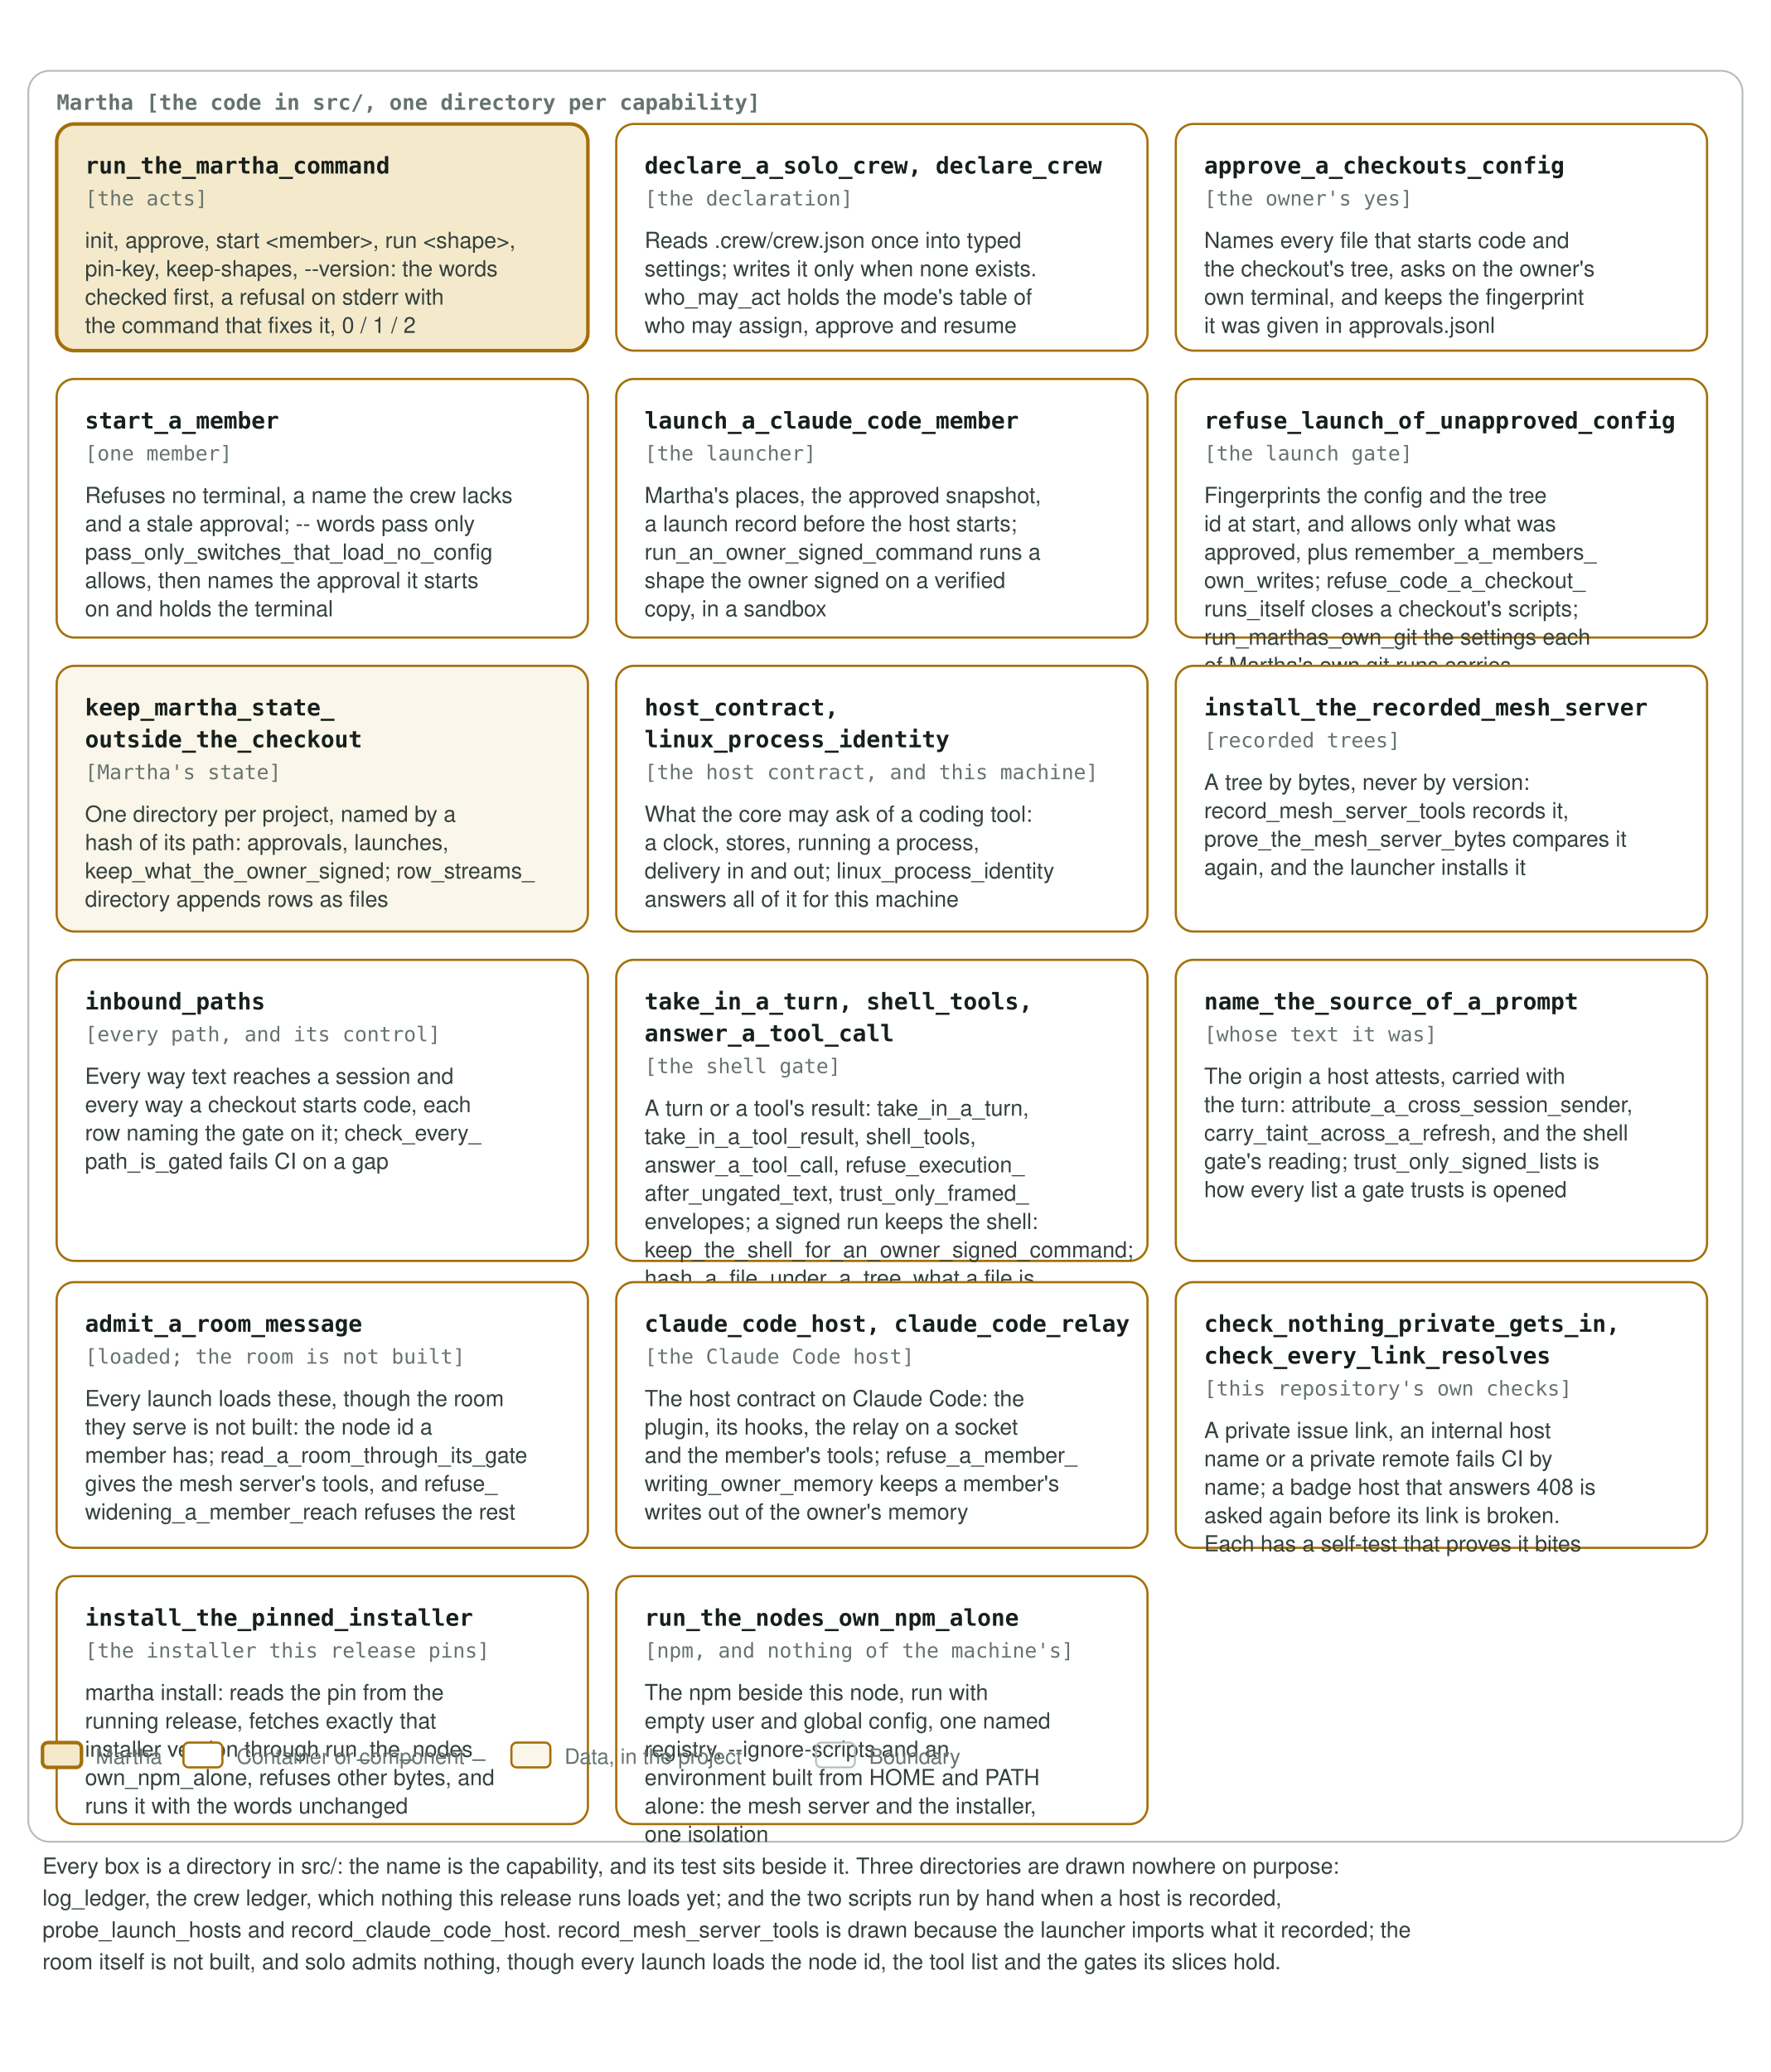
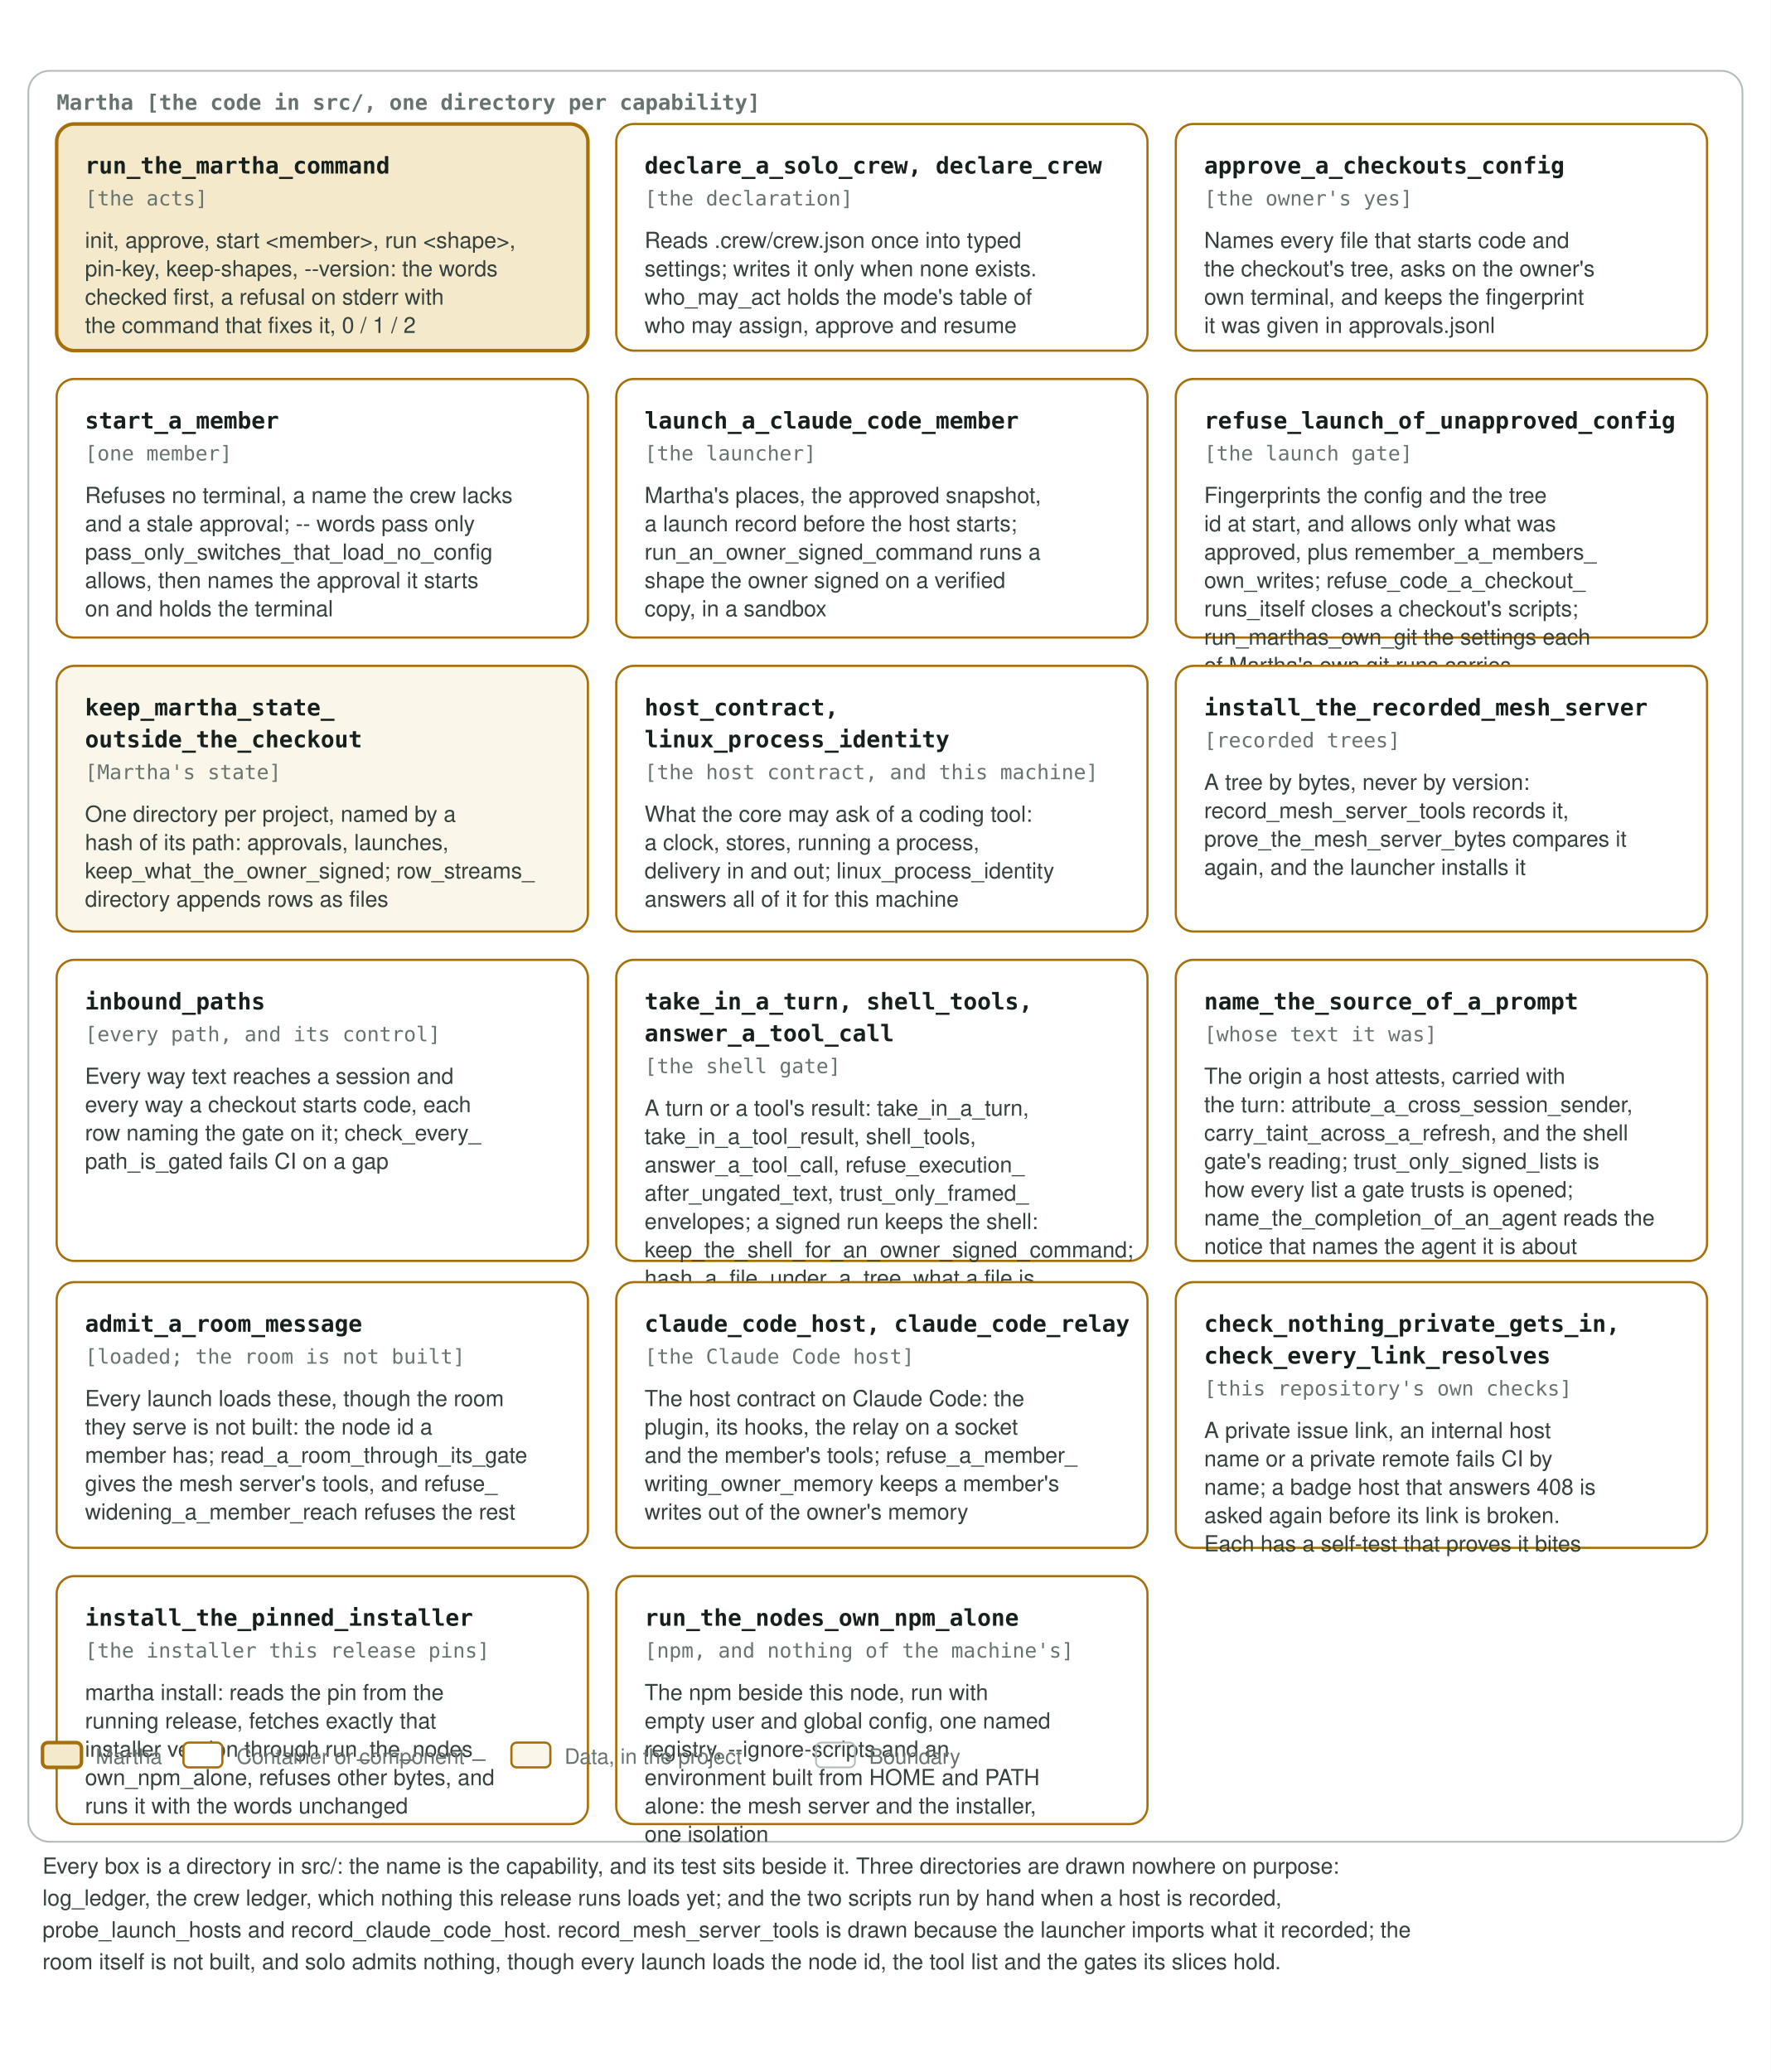
<svg xmlns="http://www.w3.org/2000/svg" viewBox="0 0 1000 1170" role="img" aria-label="Martha components">
  <style>
.t-name { font-family: "Atkinson Hyperlegible", "Segoe UI", system-ui, -apple-system, Helvetica, Arial, sans-serif; font-size: 15px; font-weight: 700; }
.t-desc { font-family: "Atkinson Hyperlegible", "Segoe UI", system-ui, -apple-system, Helvetica, Arial, sans-serif; font-size: 12.5px; }
.t-rel { font-family: "Atkinson Hyperlegible", "Segoe UI", system-ui, -apple-system, Helvetica, Arial, sans-serif; font-size: 11.5px; paint-order: stroke; stroke-width: 4px; stroke-linejoin: round; }
.t-code { font-family: "JetBrains Mono", ui-monospace, Menlo, Consolas, monospace; font-size: 13px; font-weight: 600; }
.t-type { font-family: "JetBrains Mono", ui-monospace, Menlo, Consolas, monospace; font-size: 11.5px; }
.t-bound { font-family: "JetBrains Mono", ui-monospace, Menlo, Consolas, monospace; font-size: 12px; font-weight: 600; }
.t-leg { font-family: "Atkinson Hyperlegible", "Segoe UI", system-ui, -apple-system, Helvetica, Arial, sans-serif; font-size: 12px; }
.edge { fill: none; stroke-width: 1.25; }
.edge-team { fill: none; stroke-width: 1.25; stroke-dasharray: 5 4; }
.bg { fill: #FFFFFF; }
.b-sys { fill: #F5E9CC; stroke: #A56F0A; stroke-width: 2; }
.b-per { fill: #E3EBF2; stroke: #3B5B7A; stroke-width: 1.25; }
.b-mac { fill: #E6E4EE; stroke: #5E5A78; stroke-width: 1.25; stroke-dasharray: 5 4; }
.b-ext { fill: #ECEFED; stroke: #8A9791; stroke-width: 1.25; }
.b-cmp { fill: #FFFFFF; stroke: #A56F0A; stroke-width: 1.25; }
.b-dat { fill: #FBF6EA; stroke: #A56F0A; stroke-width: 1.25; }
.b-team { fill: #FFFFFF; stroke: #5E5A78; stroke-width: 1.25; stroke-dasharray: 5 4; }
.b-later { fill: #F3F4F3; stroke: #8A9791; stroke-width: 1.25; stroke-dasharray: 5 4; }
.bound { fill: none; stroke: #B3BDB8; stroke-width: 1; }
.head { fill: #3B5B7A; }
.t-name, .t-code { fill: #16201D; }
.t-type, .t-bound, .t-leg { fill: #66736E; }
.t-desc { fill: #34413C; }
.t-rel { fill: #66736E; stroke: #FFFFFF; }
.edge, .edge-team { stroke: #8A9791; }
.arrowhead { fill: #8A9791; }
@media (prefers-color-scheme: dark) {
.bg { fill: #171F1C; }
.b-sys { fill: #3A2E13; stroke: #E3AA3C; }
.b-per { fill: #1D2A36; stroke: #8EB4D8; }
.b-mac { fill: #26243A; stroke: #A9A4C8; }
.b-ext { fill: #1C2421; stroke: #7D8B85; }
.b-cmp { fill: #171F1C; stroke: #E3AA3C; }
.b-dat { fill: #2A2414; stroke: #E3AA3C; }
.b-team { fill: #171F1C; stroke: #A9A4C8; }
.b-later { fill: #1C2421; stroke: #7D8B85; }
.bound { stroke: #4A5752; }
.head { fill: #8EB4D8; }
.t-name, .t-code { fill: #E6ECE9; }
.t-type, .t-bound, .t-leg { fill: #93A09A; }
.t-desc { fill: #C3CDC8; }
.t-rel { fill: #93A09A; stroke: #171F1C; }
.edge, .edge-team { stroke: #7D8B85; }
.arrowhead { fill: #7D8B85; }
}
</style>
  <defs>
    <marker id="a" viewBox="0 0 10 10" refX="9" refY="5" markerWidth="7" markerHeight="7" orient="auto-start-reverse">
      <path class="arrowhead" d="M0 0L10 5L0 10z" />
    </marker>
  </defs>
  <rect class="bg" x="0" y="0" width="1000" height="1170" />
  <rect class="bound" x="16" y="40" width="968" height="1000" rx="12" />
  <text class="t-bound" x="32" y="62">Martha [the code in src/, one directory per capability]</text>
  <rect class="b-sys" x="32" y="70" width="300" height="128" rx="10" />
  <text class="t-code" x="48" y="98">run_the_martha_command</text>
  <text class="t-type" x="48" y="116">[the acts]</text>
  <text class="t-desc" x="48" y="140">init, approve, start &lt;member&gt;, run &lt;shape&gt;,</text>
  <text class="t-desc" x="48" y="156">pin-key, keep-shapes, --version: the words</text>
  <text class="t-desc" x="48" y="172">checked first, a refusal on stderr with</text>
  <text class="t-desc" x="48" y="188">the command that fixes it, 0 / 1 / 2</text>
  <rect class="b-cmp" x="348" y="70" width="300" height="128" rx="10" />
  <text class="t-code" x="364" y="98">declare_a_solo_crew, declare_crew</text>
  <text class="t-type" x="364" y="116">[the declaration]</text>
  <text class="t-desc" x="364" y="140">Reads .crew/crew.json once into typed</text>
  <text class="t-desc" x="364" y="156">settings; writes it only when none exists.</text>
  <text class="t-desc" x="364" y="172">who_may_act holds the mode's table of</text>
  <text class="t-desc" x="364" y="188">who may assign, approve and resume</text>
  <rect class="b-cmp" x="664" y="70" width="300" height="128" rx="10" />
  <text class="t-code" x="680" y="98">approve_a_checkouts_config</text>
  <text class="t-type" x="680" y="116">[the owner's yes]</text>
  <text class="t-desc" x="680" y="140">Names every file that starts code and</text>
  <text class="t-desc" x="680" y="156">the checkout's tree, asks on the owner's</text>
  <text class="t-desc" x="680" y="172">own terminal, and keeps the fingerprint</text>
  <text class="t-desc" x="680" y="188">it was given in approvals.jsonl</text>
  <rect class="b-cmp" x="32" y="214" width="300" height="146" rx="10" />
  <text class="t-code" x="48" y="242">start_a_member</text>
  <text class="t-type" x="48" y="260">[one member]</text>
  <text class="t-desc" x="48" y="284">Refuses no terminal, a name the crew lacks</text>
  <text class="t-desc" x="48" y="300">and a stale approval; -- words pass only</text>
  <text class="t-desc" x="48" y="316">pass_only_switches_that_load_no_config</text>
  <text class="t-desc" x="48" y="332">allows, then names the approval it starts</text>
  <text class="t-desc" x="48" y="348">on and holds the terminal</text>
  <rect class="b-cmp" x="348" y="214" width="300" height="146" rx="10" />
  <text class="t-code" x="364" y="242">launch_a_claude_code_member</text>
  <text class="t-type" x="364" y="260">[the launcher]</text>
  <text class="t-desc" x="364" y="284">Martha's places, the approved snapshot,</text>
  <text class="t-desc" x="364" y="300">a launch record before the host starts;</text>
  <text class="t-desc" x="364" y="316">run_an_owner_signed_command runs a</text>
  <text class="t-desc" x="364" y="332">shape the owner signed on a verified</text>
  <text class="t-desc" x="364" y="348">copy, in a sandbox</text>
  <rect class="b-cmp" x="664" y="214" width="300" height="146" rx="10" />
  <text class="t-code" x="680" y="242">refuse_launch_of_unapproved_config</text>
  <text class="t-type" x="680" y="260">[the launch gate]</text>
  <text class="t-desc" x="680" y="284">Fingerprints the config and the tree</text>
  <text class="t-desc" x="680" y="300">id at start, and allows only what was</text>
  <text class="t-desc" x="680" y="316">approved, plus remember_a_members_</text>
  <text class="t-desc" x="680" y="332">own_writes; refuse_code_a_checkout_</text>
  <text class="t-desc" x="680" y="348">runs_itself closes a checkout's scripts;</text>
  <text class="t-desc" x="680" y="364">run_marthas_own_git the settings each</text>
  <text class="t-desc" x="680" y="380">of Martha's own git runs carries</text>
  <rect class="b-dat" x="32" y="376" width="300" height="150" rx="10" />
  <text class="t-code" x="48" y="404">keep_martha_state_</text>
  <text class="t-code" x="48" y="422">outside_the_checkout</text>
  <text class="t-type" x="48" y="440">[Martha's state]</text>
  <text class="t-desc" x="48" y="464">One directory per project, named by a</text>
  <text class="t-desc" x="48" y="480">hash of its path: approvals, launches,</text>
  <text class="t-desc" x="48" y="496">keep_what_the_owner_signed; row_streams_</text>
  <text class="t-desc" x="48" y="512">directory appends rows as files</text>
  <rect class="b-cmp" x="348" y="376" width="300" height="150" rx="10" />
  <text class="t-code" x="364" y="404">host_contract,</text>
  <text class="t-code" x="364" y="422">linux_process_identity</text>
  <text class="t-type" x="364" y="440">[the host contract, and this machine]</text>
  <text class="t-desc" x="364" y="464">What the core may ask of a coding tool:</text>
  <text class="t-desc" x="364" y="480">a clock, stores, running a process,</text>
  <text class="t-desc" x="364" y="496">delivery in and out; linux_process_identity</text>
  <text class="t-desc" x="364" y="512">answers all of it for this machine</text>
  <rect class="b-cmp" x="664" y="376" width="300" height="150" rx="10" />
  <text class="t-code" x="680" y="404">install_the_recorded_mesh_server</text>
  <text class="t-type" x="680" y="422">[recorded trees]</text>
  <text class="t-desc" x="680" y="446">A tree by bytes, never by version:</text>
  <text class="t-desc" x="680" y="462">record_mesh_server_tools records it,</text>
  <text class="t-desc" x="680" y="478">prove_the_mesh_server_bytes compares it</text>
  <text class="t-desc" x="680" y="494">again, and the launcher installs it</text>
  <rect class="b-cmp" x="32" y="542" width="300" height="170" rx="10" />
  <text class="t-code" x="48" y="570">inbound_paths</text>
  <text class="t-type" x="48" y="588">[every path, and its control]</text>
  <text class="t-desc" x="48" y="612">Every way text reaches a session and</text>
  <text class="t-desc" x="48" y="628">every way a checkout starts code, each</text>
  <text class="t-desc" x="48" y="644">row naming the gate on it; check_every_</text>
  <text class="t-desc" x="48" y="660">path_is_gated fails CI on a gap</text>
  <rect class="b-cmp" x="348" y="542" width="300" height="170" rx="10" />
  <text class="t-code" x="364" y="570">take_in_a_turn, shell_tools,</text>
  <text class="t-code" x="364" y="588">answer_a_tool_call</text>
  <text class="t-type" x="364" y="606">[the shell gate]</text>
  <text class="t-desc" x="364" y="630">A turn or a tool's result: take_in_a_turn,</text>
  <text class="t-desc" x="364" y="646">take_in_a_tool_result, shell_tools,</text>
  <text class="t-desc" x="364" y="662">answer_a_tool_call, refuse_execution_</text>
  <text class="t-desc" x="364" y="678">after_ungated_text, trust_only_framed_</text>
  <text class="t-desc" x="364" y="694">envelopes; a signed run keeps the shell:</text>
  <text class="t-desc" x="364" y="710">keep_the_shell_for_an_owner_signed_command;</text>
  <text class="t-desc" x="364" y="726">hash_a_file_under_a_tree, what a file is</text>
  <rect class="b-cmp" x="664" y="542" width="300" height="170" rx="10" />
  <text class="t-code" x="680" y="570">name_the_source_of_a_prompt</text>
  <text class="t-type" x="680" y="588">[whose text it was]</text>
  <text class="t-desc" x="680" y="612">The origin a host attests, carried with</text>
  <text class="t-desc" x="680" y="628">the turn: attribute_a_cross_session_sender,</text>
  <text class="t-desc" x="680" y="644">carry_taint_across_a_refresh, and the shell</text>
  <text class="t-desc" x="680" y="660">gate's reading; trust_only_signed_lists is</text>
-   <text class="t-desc" x="680" y="676">how every list a gate trusts is opened</text>
+   <text class="t-desc" x="680" y="676">how every list a gate trusts is opened;</text>
+   <text class="t-desc" x="680" y="692">name_the_completion_of_an_agent reads the</text>
+   <text class="t-desc" x="680" y="708">notice that names the agent it is about</text>
  <rect class="b-cmp" x="32" y="890" width="300" height="140" rx="10" />
  <text class="t-code" x="48" y="918">install_the_pinned_installer</text>
  <text class="t-type" x="48" y="936">[the installer this release pins]</text>
  <text class="t-desc" x="48" y="960">martha install: reads the pin from the</text>
  <text class="t-desc" x="48" y="976">running release, fetches exactly that</text>
  <text class="t-desc" x="48" y="992">installer version through run_the_nodes_</text>
  <text class="t-desc" x="48" y="1008">own_npm_alone, refuses other bytes, and</text>
  <text class="t-desc" x="48" y="1024">runs it with the words unchanged</text>
  <rect class="b-cmp" x="348" y="890" width="300" height="140" rx="10" />
  <text class="t-code" x="364" y="918">run_the_nodes_own_npm_alone</text>
  <text class="t-type" x="364" y="936">[npm, and nothing of the machine's]</text>
  <text class="t-desc" x="364" y="960">The npm beside this node, run with</text>
  <text class="t-desc" x="364" y="976">empty user and global config, one named</text>
  <text class="t-desc" x="364" y="992">registry, --ignore-scripts and an</text>
  <text class="t-desc" x="364" y="1008">environment built from HOME and PATH</text>
  <text class="t-desc" x="364" y="1024">alone: the mesh server and the installer,</text>
  <text class="t-desc" x="364" y="1040">one isolation</text>
  <rect class="b-cmp" x="32" y="724" width="300" height="150" rx="10" />
  <text class="t-code" x="48" y="752">admit_a_room_message</text>
  <text class="t-type" x="48" y="770">[loaded; the room is not built]</text>
  <text class="t-desc" x="48" y="794">Every launch loads these, though the room</text>
  <text class="t-desc" x="48" y="810">they serve is not built: the node id a</text>
  <text class="t-desc" x="48" y="826">member has; read_a_room_through_its_gate</text>
  <text class="t-desc" x="48" y="842">gives the mesh server's tools, and refuse_</text>
  <text class="t-desc" x="48" y="858">widening_a_member_reach refuses the rest</text>
  <rect class="b-cmp" x="348" y="724" width="300" height="150" rx="10" />
  <text class="t-code" x="364" y="752">claude_code_host, claude_code_relay</text>
  <text class="t-type" x="364" y="770">[the Claude Code host]</text>
  <text class="t-desc" x="364" y="794">The host contract on Claude Code: the</text>
  <text class="t-desc" x="364" y="810">plugin, its hooks, the relay on a socket</text>
  <text class="t-desc" x="364" y="826">and the member's tools; refuse_a_member_</text>
  <text class="t-desc" x="364" y="842">writing_owner_memory keeps a member's</text>
  <text class="t-desc" x="364" y="858">writes out of the owner's memory</text>
  <rect class="b-cmp" x="664" y="724" width="300" height="150" rx="10" />
  <text class="t-code" x="680" y="752">check_nothing_private_gets_in,</text>
  <text class="t-code" x="680" y="770">check_every_link_resolves</text>
  <text class="t-type" x="680" y="788">[this repository's own checks]</text>
  <text class="t-desc" x="680" y="812">A private issue link, an internal host</text>
  <text class="t-desc" x="680" y="828">name or a private remote fails CI by</text>
  <text class="t-desc" x="680" y="844">name; a badge host that answers 408 is</text>
  <text class="t-desc" x="680" y="860">asked again before its link is broken.</text>
  <text class="t-desc" x="680" y="876">Each has a self-test that proves it bites</text>
  <text class="t-desc" x="24" y="1058">Every box is a directory in src/: the name is the capability, and its test sits beside it. Three directories are drawn nowhere on purpose:</text>
  <text class="t-desc" x="24" y="1076">log_ledger, the crew ledger, which nothing this release runs loads yet; and the two scripts run by hand when a host is recorded,</text>
  <text class="t-desc" x="24" y="1094">probe_launch_hosts and record_claude_code_host. record_mesh_server_tools is drawn because the launcher imports what it recorded; the</text>
  <text class="t-desc" x="24" y="1112">room itself is not built, and solo admits nothing, though every launch loads the node id, the tool list and the gates its slices hold.</text>
  <rect class="b-sys" x="24" y="984" width="22" height="14" rx="3" />
  <text class="t-leg" x="54" y="996">Martha</text>
  <rect class="b-cmp" x="103.6" y="984" width="22" height="14" rx="3" />
  <text class="t-leg" x="133.6" y="996">Container or component</text>
  <rect class="b-dat" x="288.8" y="984" width="22" height="14" rx="3" />
  <text class="t-leg" x="318.8" y="996">Data, in the project</text>
  <rect class="bound" x="460.8" y="984" width="22" height="14" rx="3" />
  <text class="t-leg" x="490.8" y="996">Boundary</text>
</svg>
